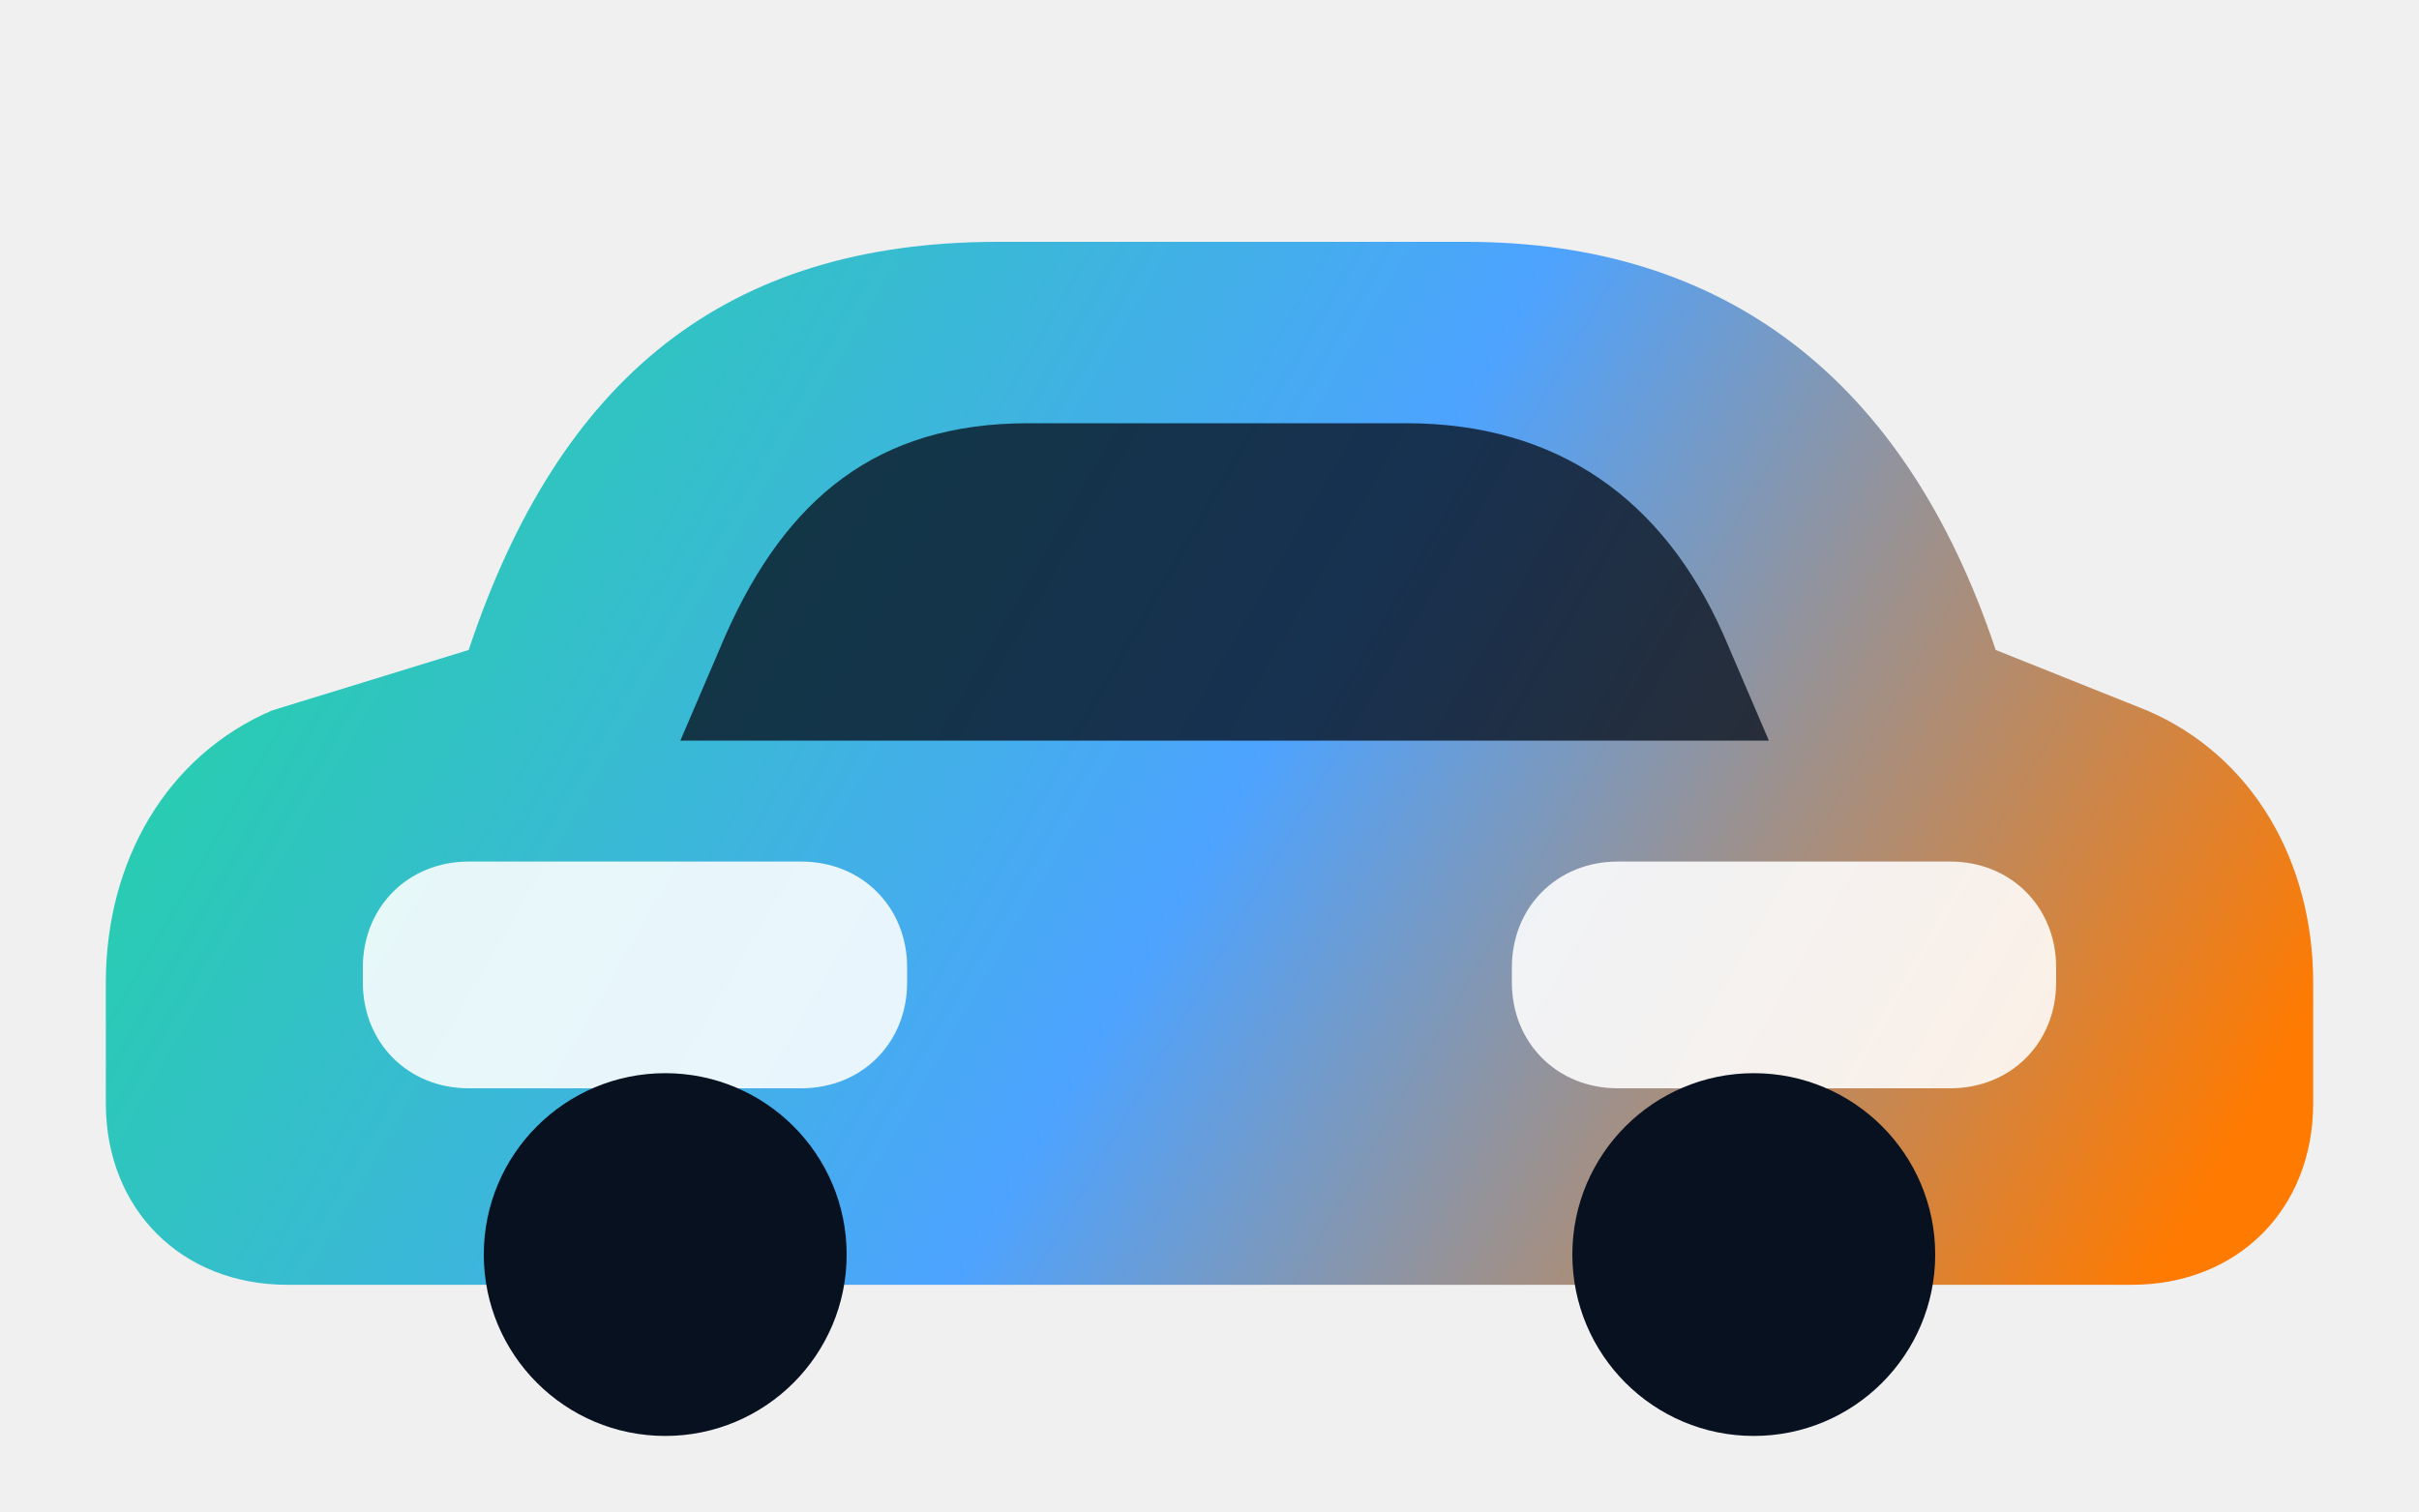
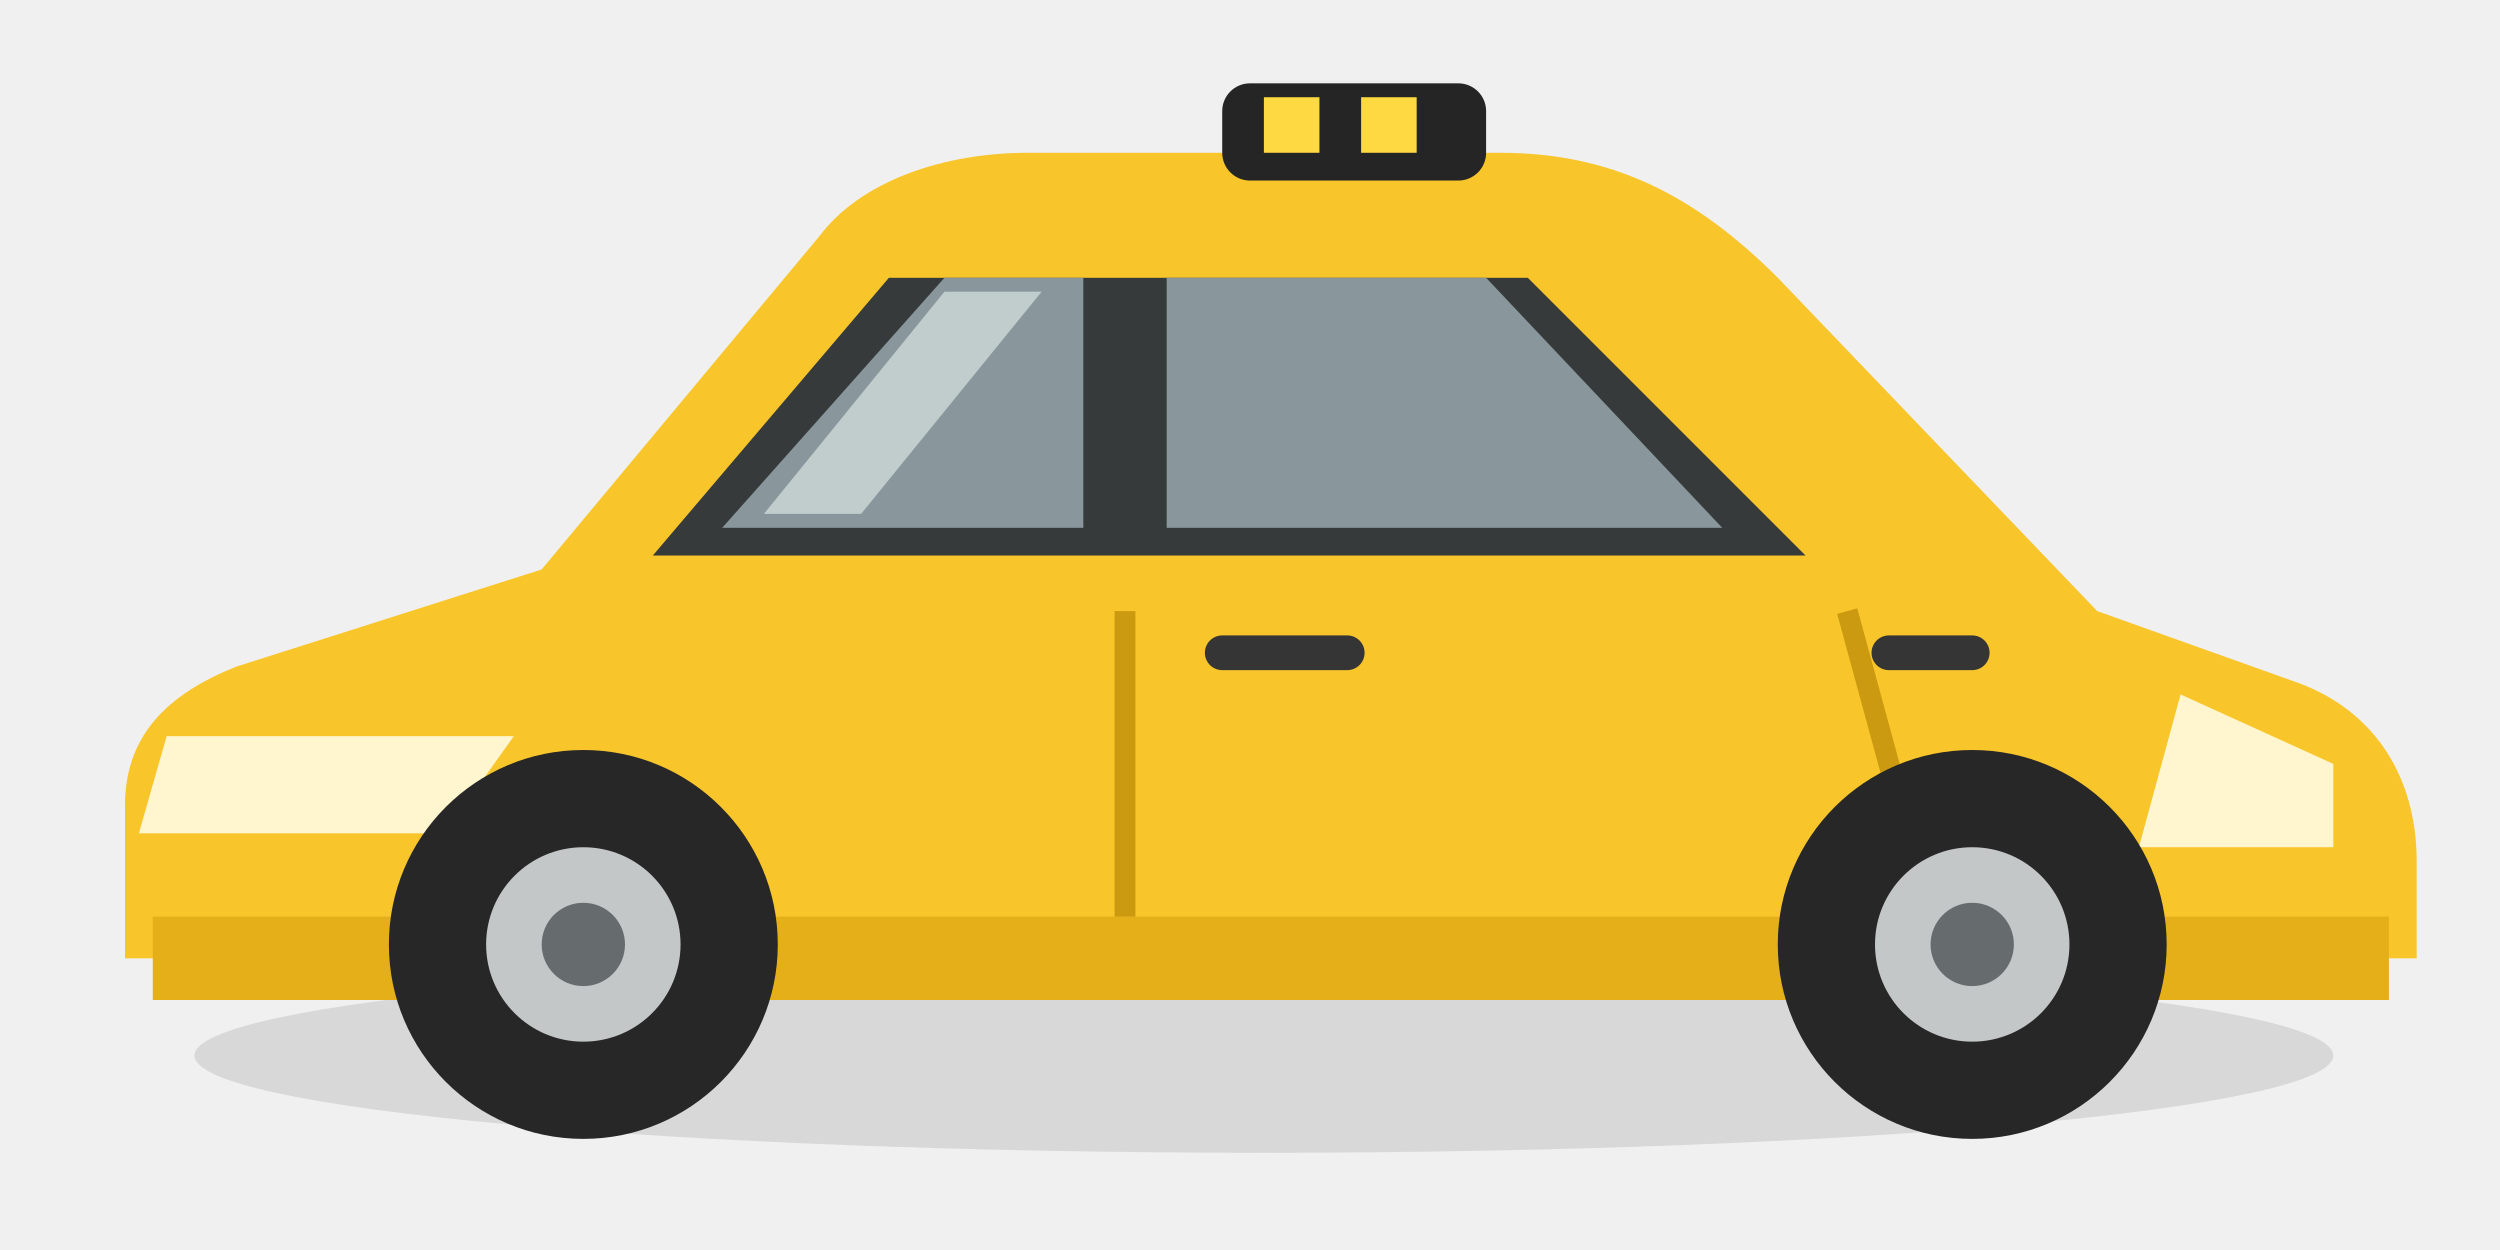
- <svg xmlns="http://www.w3.org/2000/svg" viewBox="0 0 160 100" role="img" aria-label="CityRide car">
-   <defs>
-     <linearGradient id="paint" x1="18" y1="14" x2="142" y2="86" gradientUnits="userSpaceOnUse">
-       <stop stop-color="#21d4a2" />
-       <stop offset="0.52" stop-color="#4da3ff" />
-       <stop offset="1" stop-color="#ff7a00" />
-     </linearGradient>
-   </defs>
-   <path fill="url(#paint)" d="M31 43c6-18 17-27 35-27h31c17 0 29 9 35 27l10 4c7 3 11 10 11 18v8c0 7-5 12-12 12H19c-7 0-12-5-12-12v-8c0-8 4-15 11-18l13-4Z" />
-   <path fill="#08111f" d="M48 42c4-9 10-14 20-14h25c10 0 17 5 21 14l3 7H45l3-7Z" opacity=".78" />
-   <path fill="#ffffff" d="M31 57h22c4 0 7 3 7 7v1c0 4-3 7-7 7H31c-4 0-7-3-7-7v-1c0-4 3-7 7-7Zm76 0h22c4 0 7 3 7 7v1c0 4-3 7-7 7h-22c-4 0-7-3-7-7v-1c0-4 3-7 7-7Z" opacity=".88" />
-   <circle cx="44" cy="83" r="12" fill="#08111f" />
-   <circle cx="116" cy="83" r="12" fill="#08111f" />
+ <svg xmlns="http://www.w3.org/2000/svg" viewBox="0 0 180 90">
+   <ellipse cx="91" cy="76" rx="77" ry="7" fill="#242321" opacity=".12" />
+   <path d="m17 48 22-7 20-24c3-4 9-6 15-6h34c8 0 14 3 20 9l23 24 14 5c6 2 9 7 9 13v7H9V58c0-5 3-8 8-10Z" fill="#f8c52b" />
+   <path d="m47 40 17-20h46l20 20H47Z" fill="#363a3b" />
+   <path d="m68 20-16 18h26V20h-10Zm16 0v18h40l-17-18H84Z" fill="#89979c" />
+   <path d="m68 21-13 16h7l13-16h-7Z" fill="#d9e2e3" opacity=".7" />
+   <path d="M12 53h25l-5 7H10Zm145-3 11 5v6h-14Z" fill="#fff6cf" />
+   <path d="M11 66h161v6H11Z" fill="#e4af19" />
+   <path d="M81 44v22m52-22 6 22" stroke="#cb9a10" stroke-width="1.5" />
+   <path d="M88 47h9m39 0h6" stroke="#353535" stroke-linecap="round" stroke-width="2.5" />
+   <rect x="88" y="6" width="19" height="7" rx="2" fill="#252525" />
+   <path d="M91 7h4v4h-4m7-4h4v4h-4" fill="#ffd942" />
+   <circle cx="42" cy="68" r="14" fill="#272727" />
+   <circle cx="42" cy="68" r="7" fill="#c4c7c7" />
+   <circle cx="42" cy="68" r="3" fill="#666c6d" />
+   <circle cx="142" cy="68" r="14" fill="#272727" />
+   <circle cx="142" cy="68" r="7" fill="#c4c7c7" />
+   <circle cx="142" cy="68" r="3" fill="#666c6d" />
</svg>
